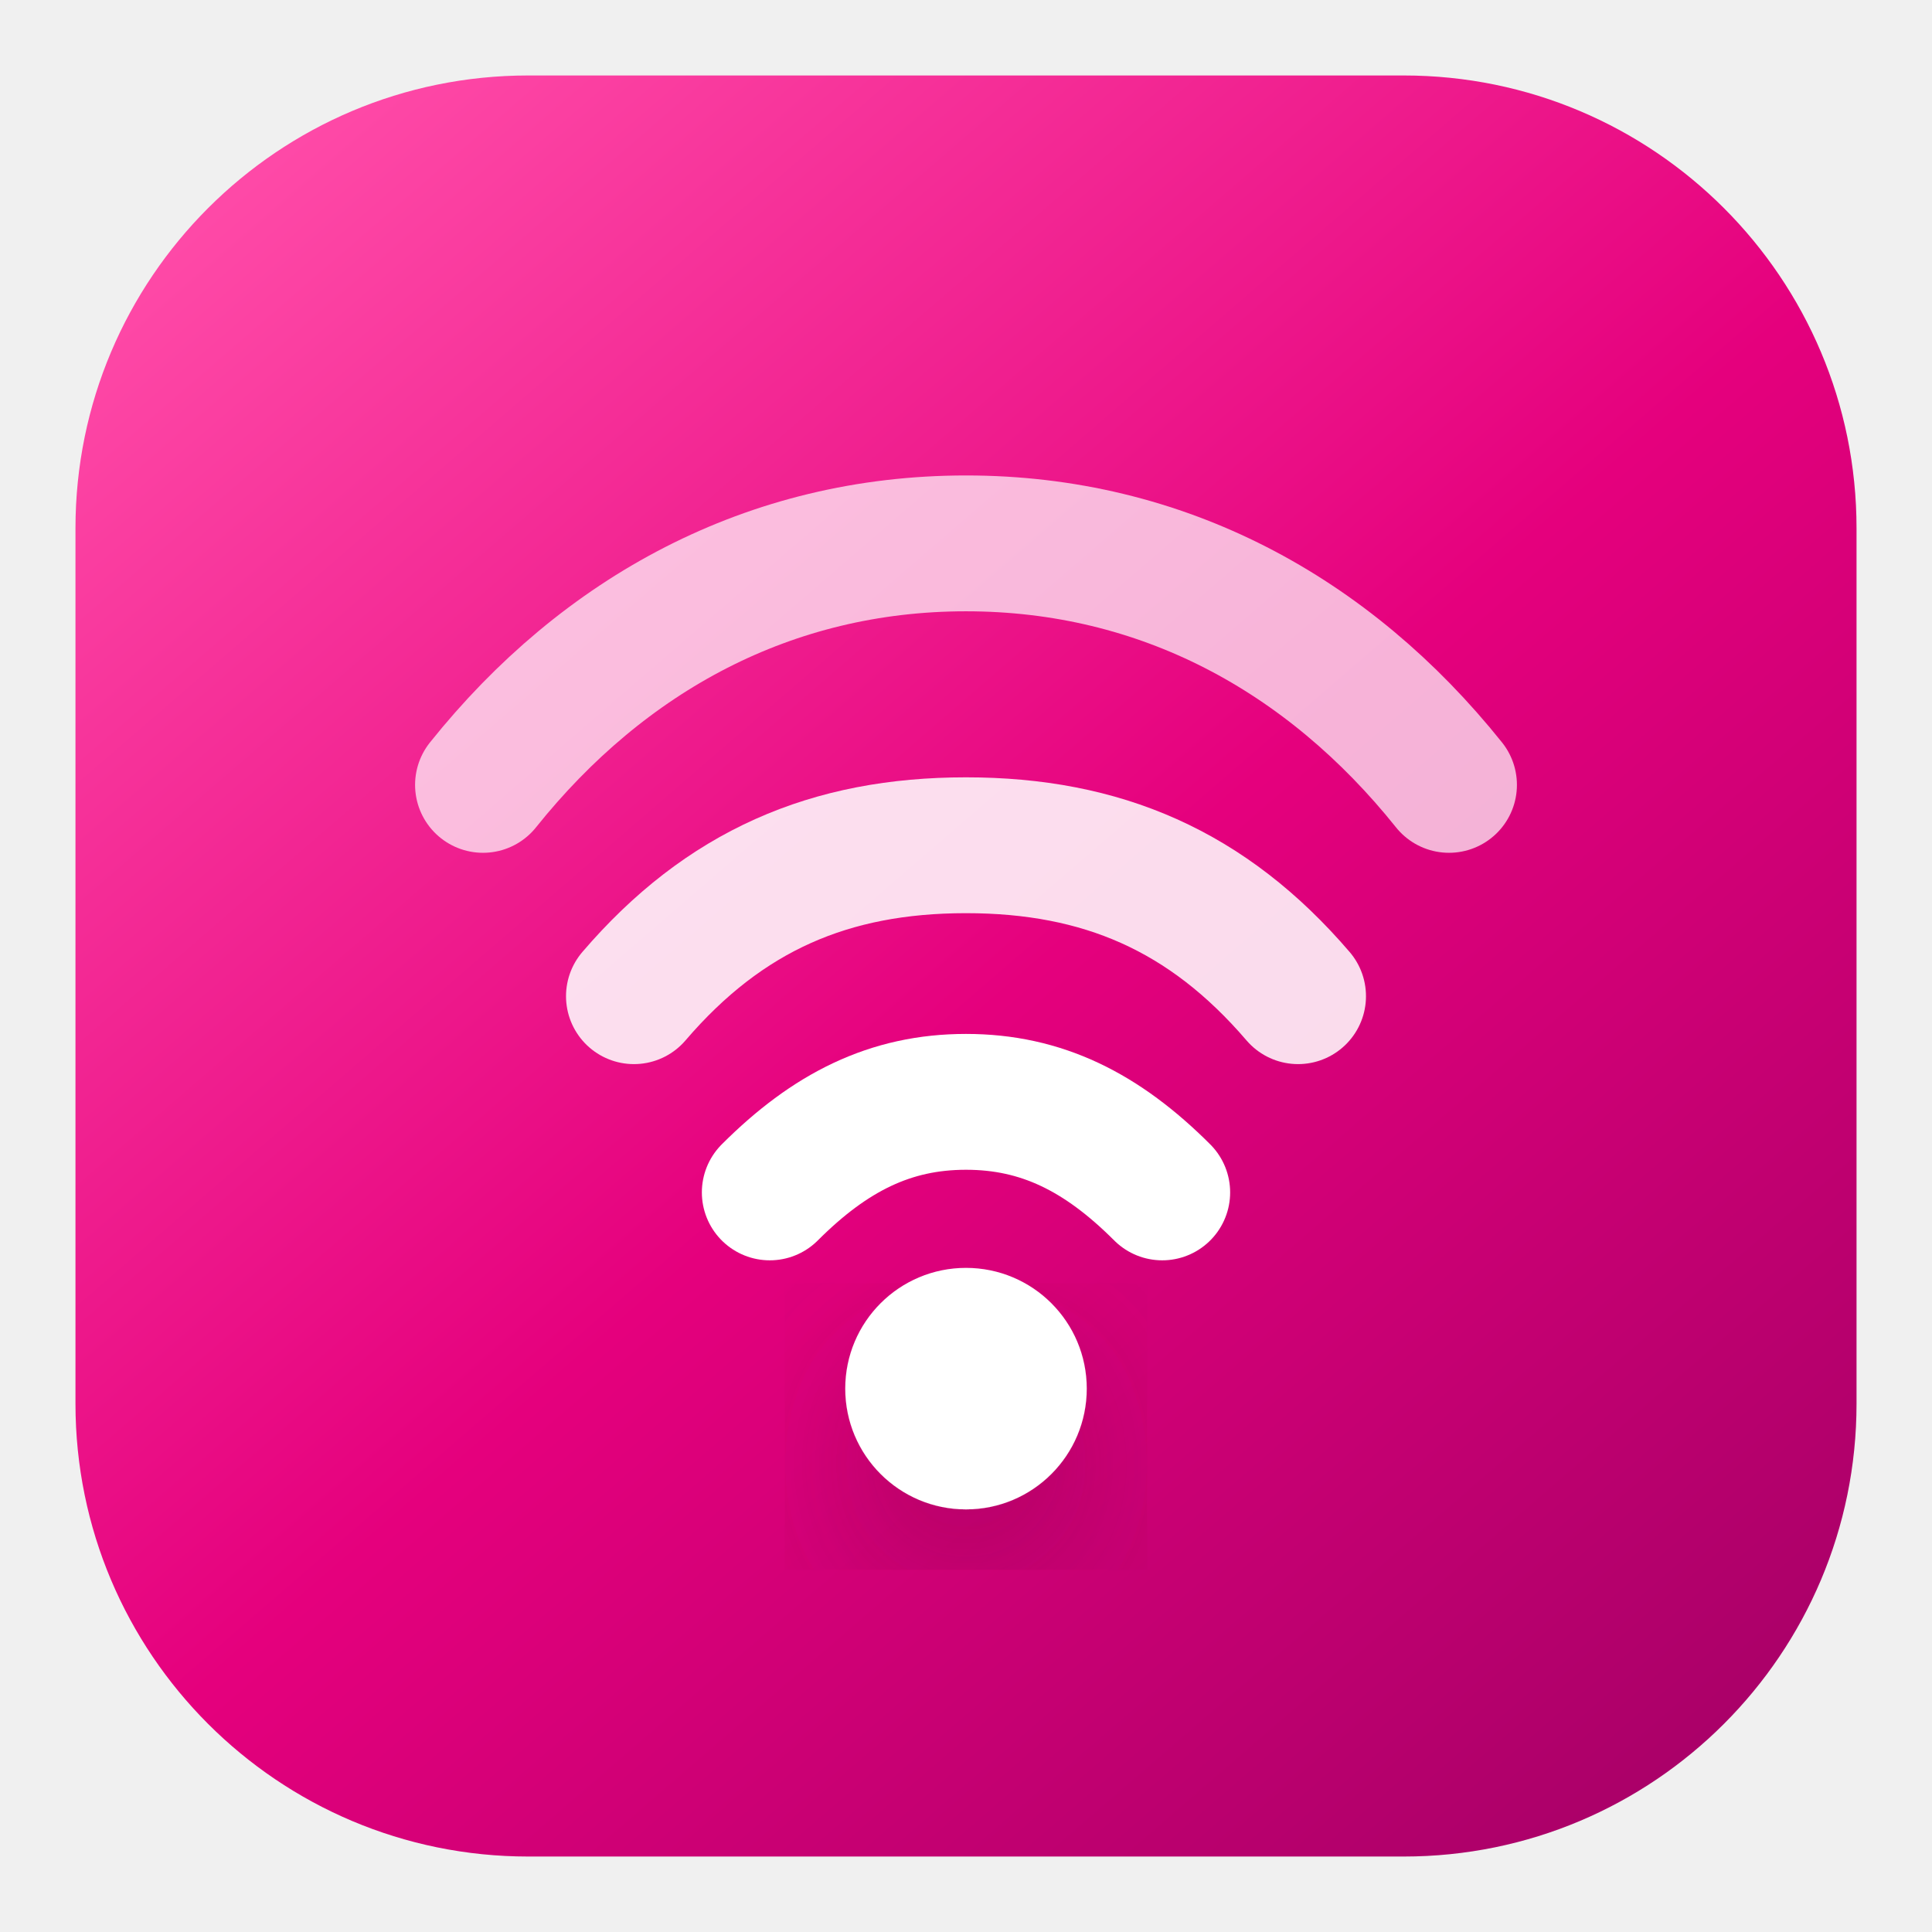
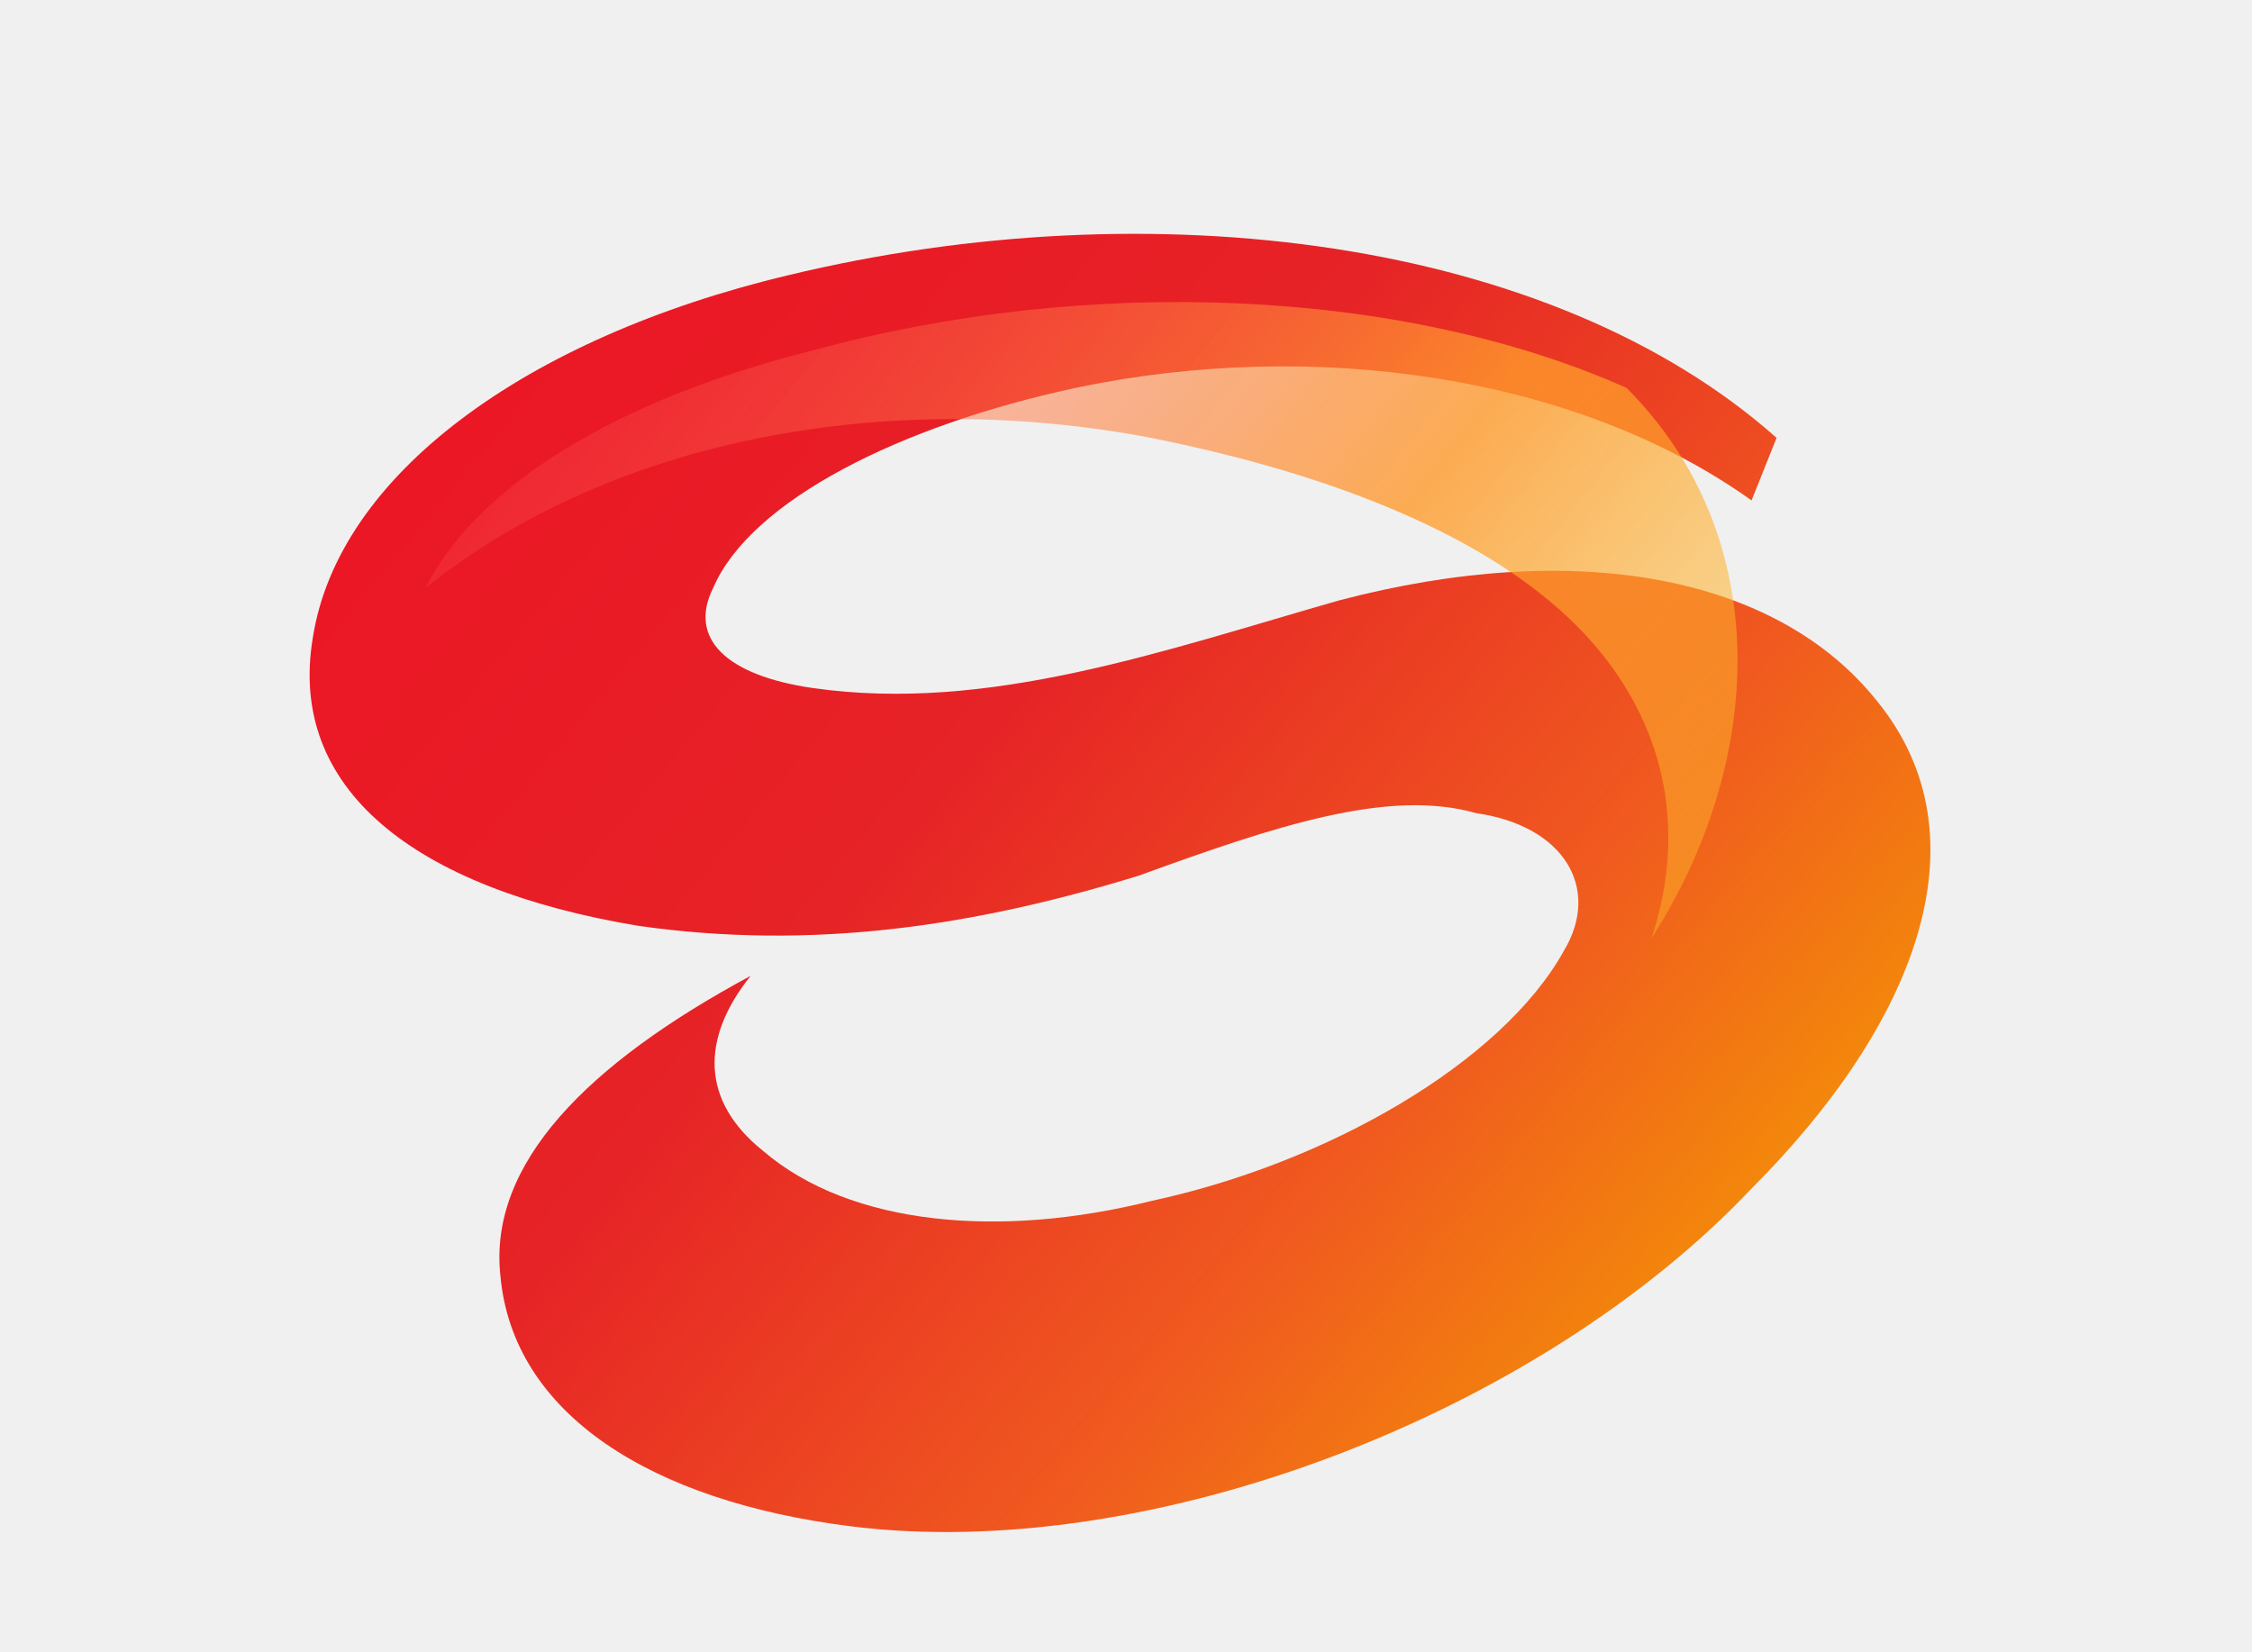
- <svg xmlns="http://www.w3.org/2000/svg" viewBox="0 0 128 128" role="img" aria-labelledby="title">
+ <svg xmlns="http://www.w3.org/2000/svg" viewBox="0 0 180 132" role="img" aria-labelledby="title">
  <defs>
-     <linearGradient id="sfbg" x1="17" y1="9" x2="112" y2="119" gradientUnits="userSpaceOnUse">
-       <stop stop-color="#ff4ba8" />
-       <stop offset=".52" stop-color="#e5007d" />
-       <stop offset="1" stop-color="#a90068" />
+     <linearGradient id="smartfren-red" x1="31" y1="18" x2="145" y2="113" gradientUnits="userSpaceOnUse">
+       <stop stop-color="#ed1325" />
+       <stop offset=".42" stop-color="#e62326" />
+       <stop offset=".72" stop-color="#f05a1f" />
+       <stop offset="1" stop-color="#f5a000" />
    </linearGradient>
-     <filter id="sfshadow" x="-25%" y="-25%" width="150%" height="150%">
-       <feDropShadow dx="0" dy="5" stdDeviation="5" flood-color="#76003f" flood-opacity=".3" />
-     </filter>
+     <linearGradient id="smartfren-light" x1="42" y1="30" x2="131" y2="100" gradientUnits="userSpaceOnUse">
+       <stop stop-color="#ff5660" stop-opacity=".2" />
+       <stop offset=".55" stop-color="#ff9a2b" stop-opacity=".8" />
+       <stop offset="1" stop-color="#ffd22f" stop-opacity=".25" />
+     </linearGradient>
  </defs>
-   <rect x="5" y="5" width="118" height="118" rx="30" fill="url(#sfbg)" />
-   <path d="M32 52c8-10 19-16 32-16s24 6 32 16" fill="none" stroke="#fff" stroke-width="9" stroke-linecap="round" opacity=".7" />
-   <path d="M42 66c6-7 13-10 22-10s16 3 22 10" fill="none" stroke="#fff" stroke-width="9" stroke-linecap="round" opacity=".86" />
-   <path d="M51 79c4-4 8-6 13-6s9 2 13 6" fill="none" stroke="#fff" stroke-width="9" stroke-linecap="round" />
-   <circle cx="64" cy="92" r="8" fill="#fff" filter="url(#sfshadow)" />
+   <path d="M142 35C124 19 92 15 63 22 42 27 27 38 25 51c-2 12 8 20 26 23 14 2 27 0 40-4 11-4 20-7 27-5 7 1 10 6 7 11-5 9-19 17-33 20-12 3-24 2-31-4-5-4-5-9-1-14-13 7-21 15-20 24 1 11 12 18 28 20 24 3 55-9 72-27 13-13 19-28 10-39-8-10-24-13-43-8-14 4-28 9-42 7-7-1-10-4-8-8 3-7 15-13 29-16 19-4 40-1 54 9z" fill="url(#smartfren-red)" />
+   <path d="M130 31c-18-8-43-9-65-3-16 4-27 11-31 19 15-12 37-16 58-12 15 3 27 8 34 15 7 7 9 16 6 25 9-14 10-32-2-44z" fill="url(#smartfren-light)" />
</svg>
